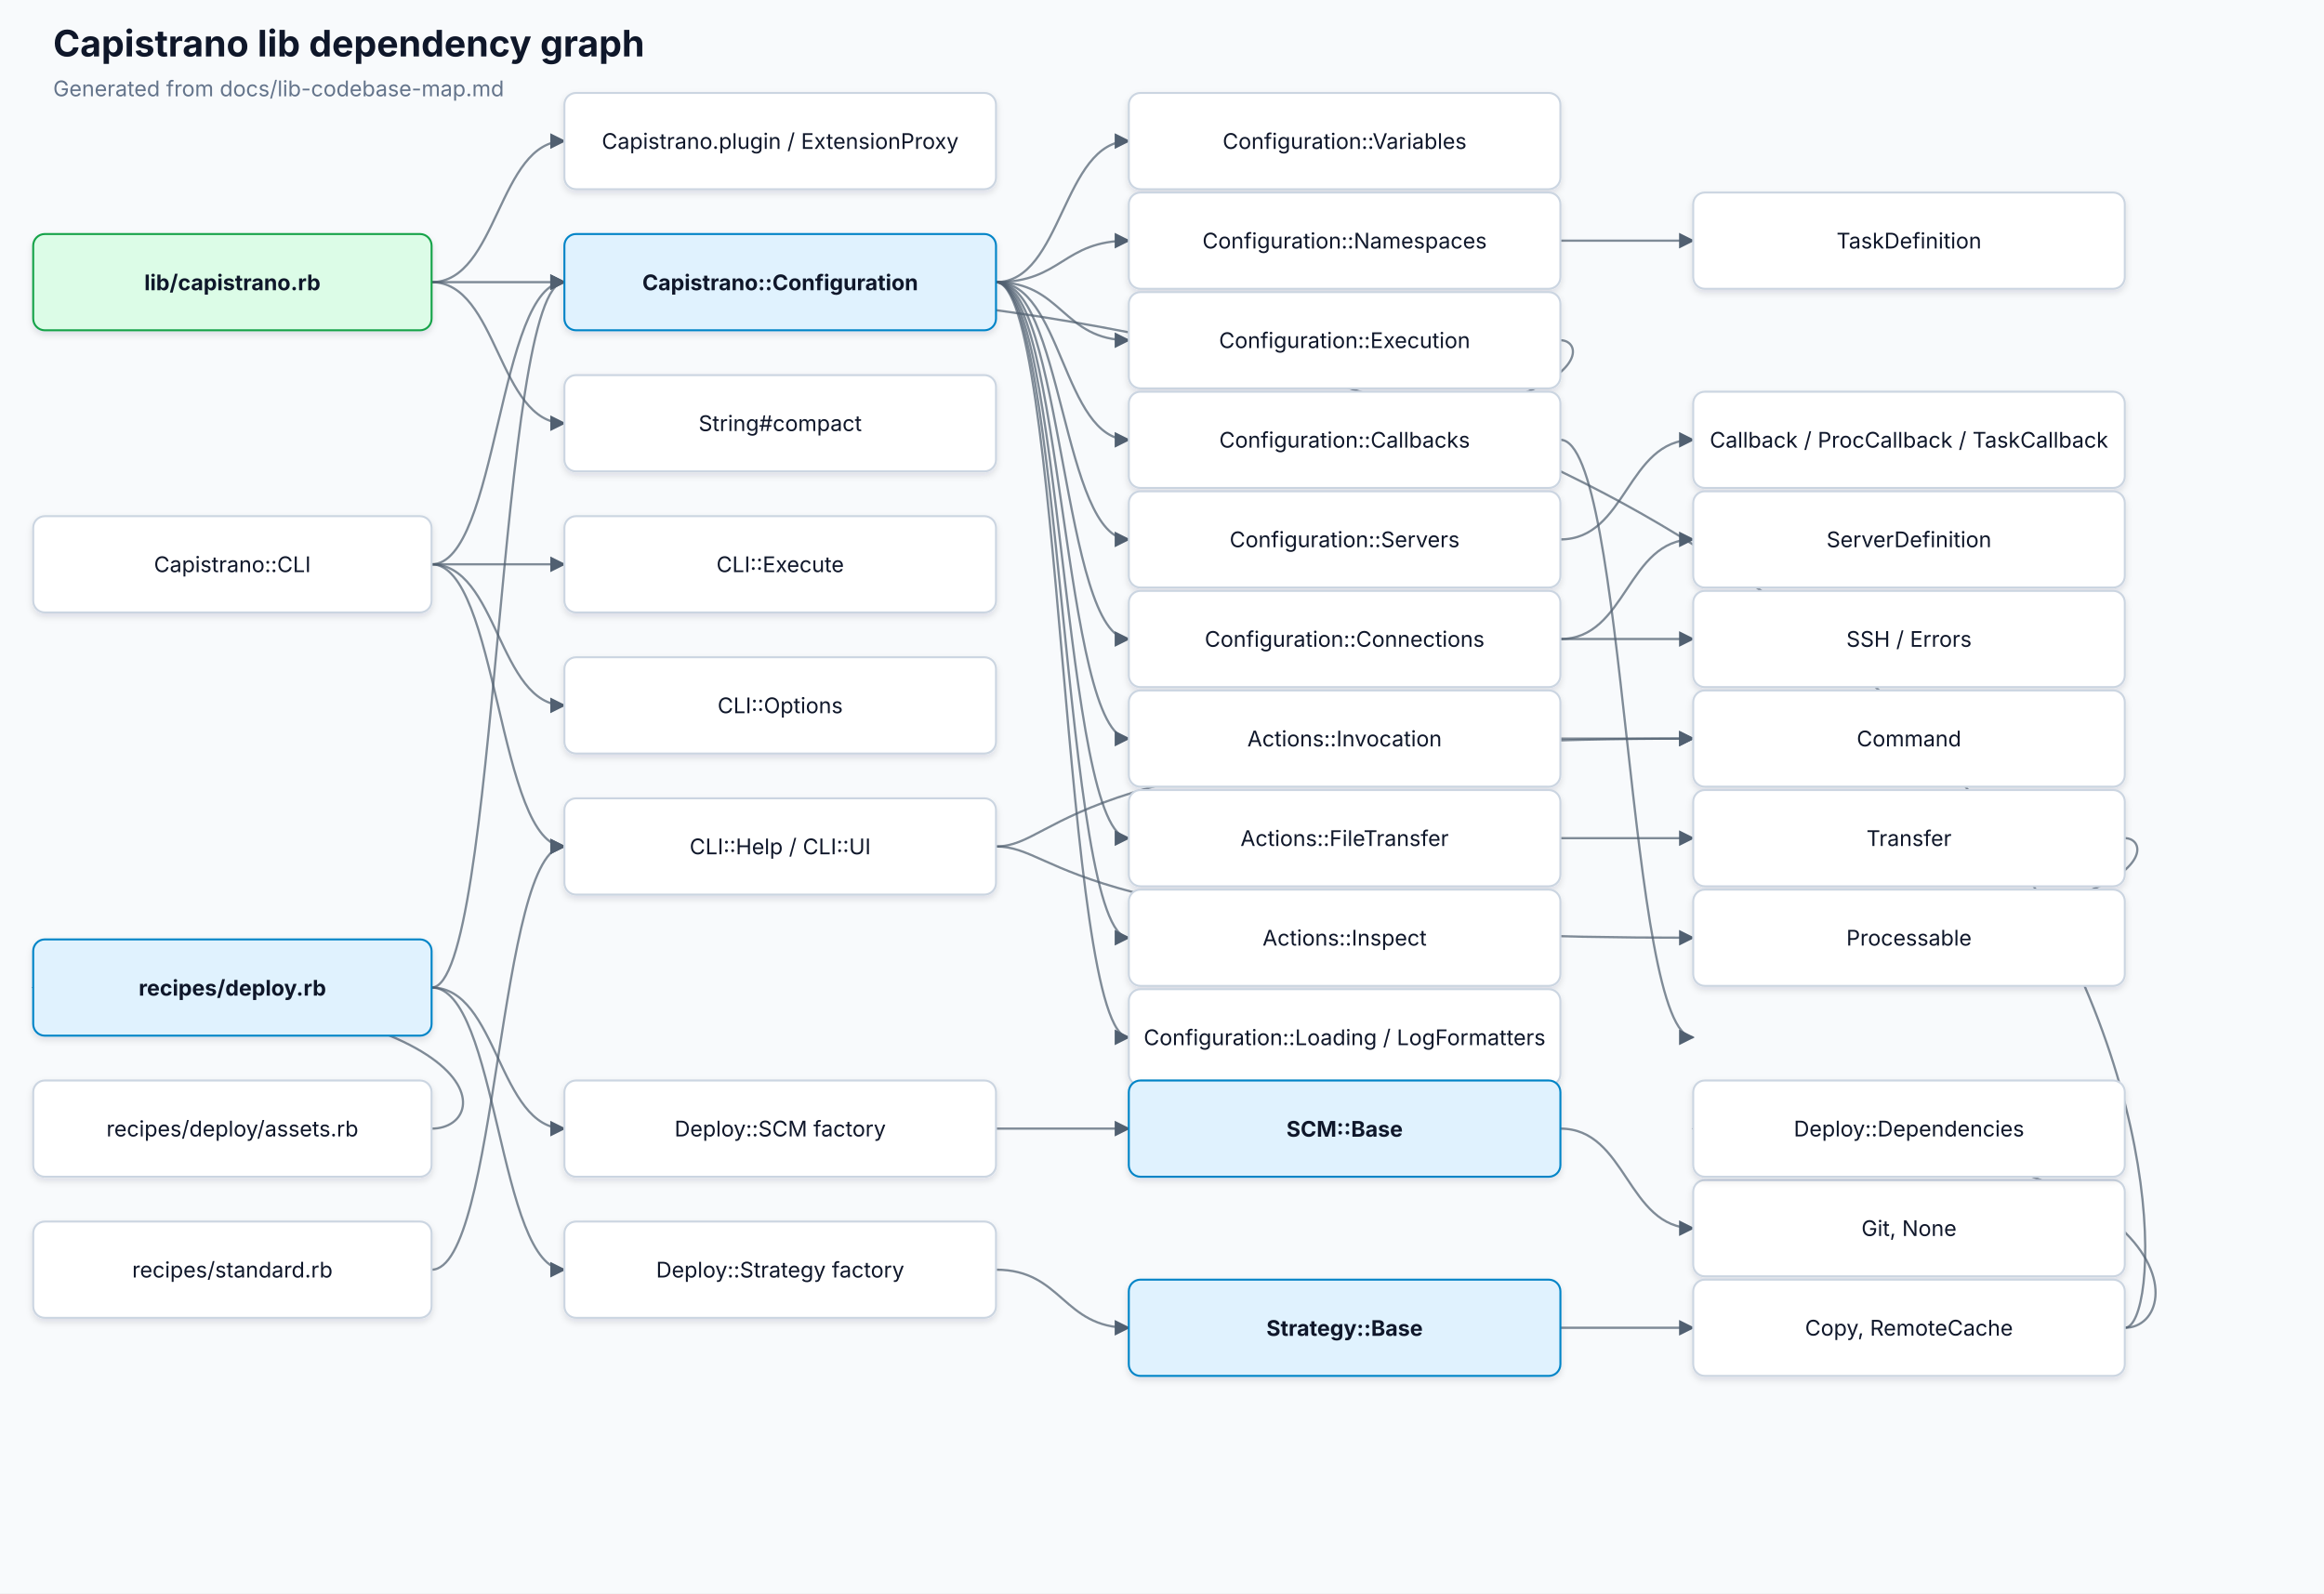
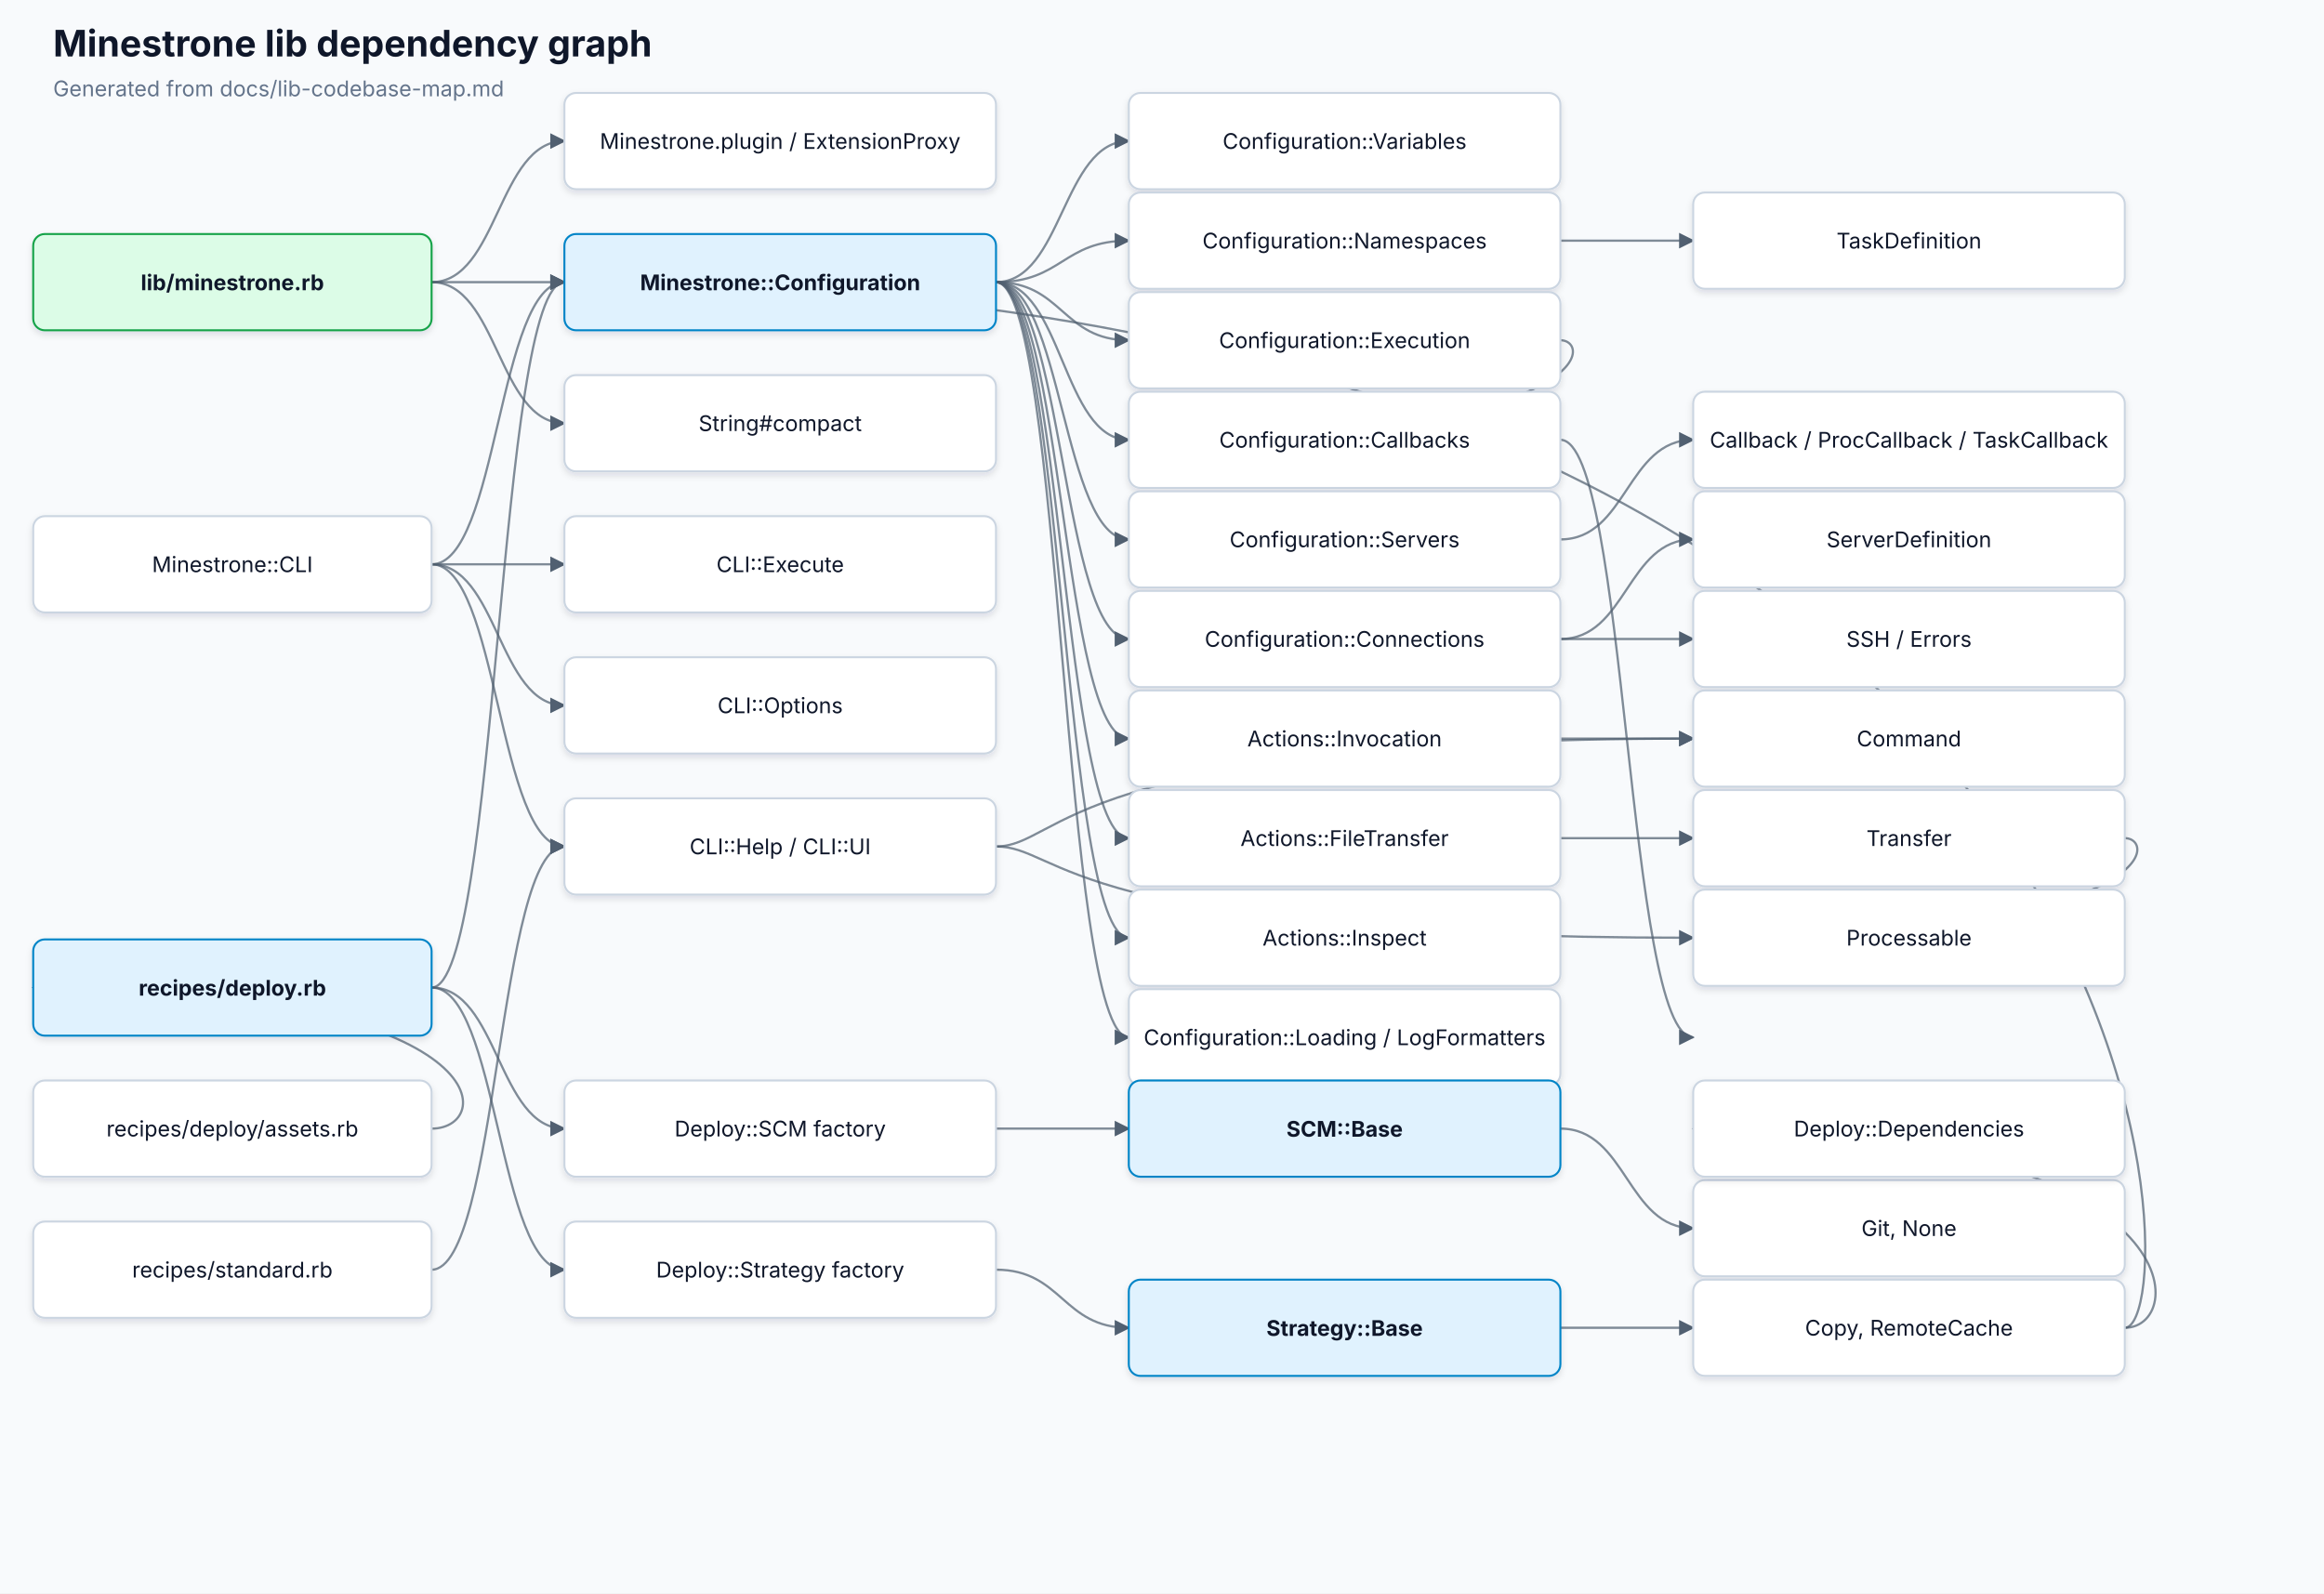
<svg xmlns="http://www.w3.org/2000/svg" width="1400" height="960" viewBox="0 0 1400 960" role="img" aria-labelledby="title desc">
  <defs>
    <marker id="arrow" viewBox="0 0 10 10" refX="9" refY="5" markerWidth="7" markerHeight="7" orient="auto-start-reverse">
      <path d="M 0 0 L 10 5 L 0 10 z" fill="#516071" />
    </marker>
    <filter id="shadow" x="-10%" y="-10%" width="120%" height="130%">
      <feDropShadow dx="0" dy="2" stdDeviation="2" flood-color="#0f172a" flood-opacity="0.12" />
    </filter>
  </defs>
  <rect width="100%" height="100%" fill="#f8fafc" />
-   <text x="32" y="34" font-family="-apple-system, BlinkMacSystemFont, Segoe UI, sans-serif" font-size="22" font-weight="700" fill="#0f172a">Capistrano lib dependency graph</text>
+   <text x="32" y="34" font-family="-apple-system, BlinkMacSystemFont, Segoe UI, sans-serif" font-size="22" font-weight="700" fill="#0f172a">Minestrone lib dependency graph</text>
  <text x="32" y="58" font-family="-apple-system, BlinkMacSystemFont, Segoe UI, sans-serif" font-size="13" fill="#64748b">Generated from docs/lib-codebase-map.md</text>
  <g fill="none" stroke="#516071" stroke-width="1.35" stroke-opacity="0.72" marker-end="url(#arrow)">
    <path d="M 260 170 C 300 170, 300 170, 340 170" />
    <path d="M 260 170 C 300 170, 300 85, 340 85" />
    <path d="M 260 170 C 300 170, 300 255, 340 255" />
    <path d="M 260 340 C 300 340, 300 170, 340 170" />
    <path d="M 260 340 C 300 340, 300 340, 340 340" />
    <path d="M 260 340 C 300 340, 300 425, 340 425" />
    <path d="M 260 340 C 300 340, 300 510, 340 510" />
    <path d="M 600 170 C 640 170, 640 85, 680 85" />
    <path d="M 600 170 C 640 170, 640 145, 680 145" />
    <path d="M 600 170 C 640 170, 640 205, 680 205" />
    <path d="M 600 170 C 640 170, 640 265, 680 265" />
    <path d="M 600 170 C 640 170, 640 325, 680 325" />
    <path d="M 600 170 C 640 170, 640 385, 680 385" />
    <path d="M 600 170 C 640 170, 640 445, 680 445" />
    <path d="M 600 170 C 640 170, 640 505, 680 505" />
    <path d="M 600 170 C 640 170, 640 565, 680 565" />
    <path d="M 600 170 C 640 170, 640 625, 680 625" />
    <path d="M 940 145 C 980 145, 980 145, 1020 145" />
    <path d="M 940 325 C 980 325, 980 265, 1020 265" />
    <path d="M 940 385 C 980 385, 980 325, 1020 325" />
    <path d="M 940 385 C 980 385, 980 385, 1020 385" />
    <path d="M 940 445 C 980 445, 980 445, 1020 445" />
    <path d="M 940 505 C 980 505, 980 505, 1020 505" />
    <path d="M 1280 505 C 1300 505, 1300 565, 1020 565" />
    <path d="M 600 510 C 640 510, 640 565, 1020 565" />
    <path d="M 600 510 C 640 510, 640 445, 1020 445" />
    <path d="M 940 265 C 980 265, 980 625, 1020 625" />
    <path d="M 940 205 C 960 205, 960 265, 680 265" />
    <path d="M 260 595 C 300 595, 300 680, 340 680" />
    <path d="M 260 595 C 300 595, 300 765, 340 765" />
    <path d="M 260 595 C 300 595, 300 170, 340 170" />
    <path d="M 260 680 C 300 680, 300 595, 20 595" />
    <path d="M 260 765 C 300 765, 300 510, 340 510" />
    <path d="M 600 680 C 640 680, 640 680, 680 680" />
    <path d="M 940 680 C 980 680, 980 740, 1020 740" />
    <path d="M 600 765 C 640 765, 640 800, 680 800" />
    <path d="M 940 800 C 980 800, 980 800, 1020 800" />
    <path d="M 1280 800 C 1320 800, 1320 680, 1020 680" />
    <path d="M 1280 800 C 1320 800, 1320 170, 340 170" />
  </g>
  <g font-family="-apple-system, BlinkMacSystemFont, Segoe UI, sans-serif">
    <rect x="20" y="141" width="240" height="58" rx="7" fill="#dcfce7" stroke="#16a34a" stroke-width="1.2" filter="url(#shadow)" />
-     <text x="140" y="170" text-anchor="middle" dominant-baseline="middle" font-size="13" font-weight="650" fill="#0f172a">lib/capistrano.rb</text>
+     <text x="140" y="170" text-anchor="middle" dominant-baseline="middle" font-size="13" font-weight="650" fill="#0f172a">lib/minestrone.rb</text>
    <rect x="340" y="141" width="260" height="58" rx="7" fill="#e0f2fe" stroke="#0284c7" stroke-width="1.2" filter="url(#shadow)" />
-     <text x="470" y="170" text-anchor="middle" dominant-baseline="middle" font-size="13" font-weight="650" fill="#0f172a">Capistrano::Configuration</text>
+     <text x="470" y="170" text-anchor="middle" dominant-baseline="middle" font-size="13" font-weight="650" fill="#0f172a">Minestrone::Configuration</text>
    <rect x="340" y="56" width="260" height="58" rx="7" fill="#ffffff" stroke="#cbd5e1" stroke-width="1.2" filter="url(#shadow)" />
-     <text x="470" y="85" text-anchor="middle" dominant-baseline="middle" font-size="13" fill="#0f172a">Capistrano.plugin / ExtensionProxy</text>
+     <text x="470" y="85" text-anchor="middle" dominant-baseline="middle" font-size="13" fill="#0f172a">Minestrone.plugin / ExtensionProxy</text>
    <rect x="340" y="226" width="260" height="58" rx="7" fill="#ffffff" stroke="#cbd5e1" stroke-width="1.2" filter="url(#shadow)" />
    <text x="470" y="255" text-anchor="middle" dominant-baseline="middle" font-size="13" fill="#0f172a">String#compact</text>
    <rect x="20" y="311" width="240" height="58" rx="7" fill="#ffffff" stroke="#cbd5e1" stroke-width="1.2" filter="url(#shadow)" />
-     <text x="140" y="340" text-anchor="middle" dominant-baseline="middle" font-size="13" fill="#0f172a">Capistrano::CLI</text>
+     <text x="140" y="340" text-anchor="middle" dominant-baseline="middle" font-size="13" fill="#0f172a">Minestrone::CLI</text>
    <rect x="340" y="311" width="260" height="58" rx="7" fill="#ffffff" stroke="#cbd5e1" stroke-width="1.2" filter="url(#shadow)" />
    <text x="470" y="340" text-anchor="middle" dominant-baseline="middle" font-size="13" fill="#0f172a">CLI::Execute</text>
    <rect x="340" y="396" width="260" height="58" rx="7" fill="#ffffff" stroke="#cbd5e1" stroke-width="1.2" filter="url(#shadow)" />
    <text x="470" y="425" text-anchor="middle" dominant-baseline="middle" font-size="13" fill="#0f172a">CLI::Options</text>
    <rect x="340" y="481" width="260" height="58" rx="7" fill="#ffffff" stroke="#cbd5e1" stroke-width="1.2" filter="url(#shadow)" />
    <text x="470" y="510" text-anchor="middle" dominant-baseline="middle" font-size="13" fill="#0f172a">CLI::Help / CLI::UI</text>
    <rect x="680" y="56" width="260" height="58" rx="7" fill="#ffffff" stroke="#cbd5e1" stroke-width="1.2" filter="url(#shadow)" />
    <text x="810" y="85" text-anchor="middle" dominant-baseline="middle" font-size="13" fill="#0f172a">Configuration::Variables</text>
    <rect x="680" y="116" width="260" height="58" rx="7" fill="#ffffff" stroke="#cbd5e1" stroke-width="1.2" filter="url(#shadow)" />
    <text x="810" y="145" text-anchor="middle" dominant-baseline="middle" font-size="13" fill="#0f172a">Configuration::Namespaces</text>
    <rect x="680" y="176" width="260" height="58" rx="7" fill="#ffffff" stroke="#cbd5e1" stroke-width="1.2" filter="url(#shadow)" />
    <text x="810" y="205" text-anchor="middle" dominant-baseline="middle" font-size="13" fill="#0f172a">Configuration::Execution</text>
    <rect x="680" y="236" width="260" height="58" rx="7" fill="#ffffff" stroke="#cbd5e1" stroke-width="1.2" filter="url(#shadow)" />
    <text x="810" y="265" text-anchor="middle" dominant-baseline="middle" font-size="13" fill="#0f172a">Configuration::Callbacks</text>
    <rect x="680" y="296" width="260" height="58" rx="7" fill="#ffffff" stroke="#cbd5e1" stroke-width="1.2" filter="url(#shadow)" />
    <text x="810" y="325" text-anchor="middle" dominant-baseline="middle" font-size="13" fill="#0f172a">Configuration::Servers</text>
    <rect x="680" y="356" width="260" height="58" rx="7" fill="#ffffff" stroke="#cbd5e1" stroke-width="1.2" filter="url(#shadow)" />
    <text x="810" y="385" text-anchor="middle" dominant-baseline="middle" font-size="13" fill="#0f172a">Configuration::Connections</text>
    <rect x="680" y="416" width="260" height="58" rx="7" fill="#ffffff" stroke="#cbd5e1" stroke-width="1.2" filter="url(#shadow)" />
    <text x="810" y="445" text-anchor="middle" dominant-baseline="middle" font-size="13" fill="#0f172a">Actions::Invocation</text>
    <rect x="680" y="476" width="260" height="58" rx="7" fill="#ffffff" stroke="#cbd5e1" stroke-width="1.2" filter="url(#shadow)" />
    <text x="810" y="505" text-anchor="middle" dominant-baseline="middle" font-size="13" fill="#0f172a">Actions::FileTransfer</text>
    <rect x="680" y="536" width="260" height="58" rx="7" fill="#ffffff" stroke="#cbd5e1" stroke-width="1.2" filter="url(#shadow)" />
    <text x="810" y="565" text-anchor="middle" dominant-baseline="middle" font-size="13" fill="#0f172a">Actions::Inspect</text>
    <rect x="680" y="596" width="260" height="58" rx="7" fill="#ffffff" stroke="#cbd5e1" stroke-width="1.2" filter="url(#shadow)" />
    <text x="810" y="625" text-anchor="middle" dominant-baseline="middle" font-size="13" fill="#0f172a">Configuration::Loading / LogFormatters</text>
    <rect x="1020" y="116" width="260" height="58" rx="7" fill="#ffffff" stroke="#cbd5e1" stroke-width="1.2" filter="url(#shadow)" />
    <text x="1150" y="145" text-anchor="middle" dominant-baseline="middle" font-size="13" fill="#0f172a">TaskDefinition</text>
    <rect x="1020" y="236" width="260" height="58" rx="7" fill="#ffffff" stroke="#cbd5e1" stroke-width="1.2" filter="url(#shadow)" />
    <text x="1150" y="265" text-anchor="middle" dominant-baseline="middle" font-size="13" fill="#0f172a">Callback / ProcCallback / TaskCallback</text>
    <rect x="1020" y="296" width="260" height="58" rx="7" fill="#ffffff" stroke="#cbd5e1" stroke-width="1.2" filter="url(#shadow)" />
    <text x="1150" y="325" text-anchor="middle" dominant-baseline="middle" font-size="13" fill="#0f172a">ServerDefinition</text>
    <rect x="1020" y="356" width="260" height="58" rx="7" fill="#ffffff" stroke="#cbd5e1" stroke-width="1.2" filter="url(#shadow)" />
    <text x="1150" y="385" text-anchor="middle" dominant-baseline="middle" font-size="13" fill="#0f172a">SSH / Errors</text>
    <rect x="1020" y="416" width="260" height="58" rx="7" fill="#ffffff" stroke="#cbd5e1" stroke-width="1.2" filter="url(#shadow)" />
    <text x="1150" y="445" text-anchor="middle" dominant-baseline="middle" font-size="13" fill="#0f172a">Command</text>
    <rect x="1020" y="476" width="260" height="58" rx="7" fill="#ffffff" stroke="#cbd5e1" stroke-width="1.2" filter="url(#shadow)" />
    <text x="1150" y="505" text-anchor="middle" dominant-baseline="middle" font-size="13" fill="#0f172a">Transfer</text>
    <rect x="1020" y="536" width="260" height="58" rx="7" fill="#ffffff" stroke="#cbd5e1" stroke-width="1.2" filter="url(#shadow)" />
    <text x="1150" y="565" text-anchor="middle" dominant-baseline="middle" font-size="13" fill="#0f172a">Processable</text>
    <rect x="20" y="566" width="240" height="58" rx="7" fill="#e0f2fe" stroke="#0284c7" stroke-width="1.2" filter="url(#shadow)" />
    <text x="140" y="595" text-anchor="middle" dominant-baseline="middle" font-size="13" font-weight="650" fill="#0f172a">recipes/deploy.rb</text>
    <rect x="340" y="651" width="260" height="58" rx="7" fill="#ffffff" stroke="#cbd5e1" stroke-width="1.2" filter="url(#shadow)" />
    <text x="470" y="680" text-anchor="middle" dominant-baseline="middle" font-size="13" fill="#0f172a">Deploy::SCM factory</text>
    <rect x="340" y="736" width="260" height="58" rx="7" fill="#ffffff" stroke="#cbd5e1" stroke-width="1.2" filter="url(#shadow)" />
    <text x="470" y="765" text-anchor="middle" dominant-baseline="middle" font-size="13" fill="#0f172a">Deploy::Strategy factory</text>
    <rect x="20" y="651" width="240" height="58" rx="7" fill="#ffffff" stroke="#cbd5e1" stroke-width="1.2" filter="url(#shadow)" />
    <text x="140" y="680" text-anchor="middle" dominant-baseline="middle" font-size="13" fill="#0f172a">recipes/deploy/assets.rb</text>
    <rect x="20" y="736" width="240" height="58" rx="7" fill="#ffffff" stroke="#cbd5e1" stroke-width="1.2" filter="url(#shadow)" />
    <text x="140" y="765" text-anchor="middle" dominant-baseline="middle" font-size="13" fill="#0f172a">recipes/standard.rb</text>
    <rect x="680" y="651" width="260" height="58" rx="7" fill="#e0f2fe" stroke="#0284c7" stroke-width="1.2" filter="url(#shadow)" />
    <text x="810" y="680" text-anchor="middle" dominant-baseline="middle" font-size="13" font-weight="650" fill="#0f172a">SCM::Base</text>
    <rect x="1020" y="711" width="260" height="58" rx="7" fill="#ffffff" stroke="#cbd5e1" stroke-width="1.2" filter="url(#shadow)" />
    <text x="1150" y="740" text-anchor="middle" dominant-baseline="middle" font-size="13" fill="#0f172a">Git, None</text>
    <rect x="680" y="771" width="260" height="58" rx="7" fill="#e0f2fe" stroke="#0284c7" stroke-width="1.2" filter="url(#shadow)" />
    <text x="810" y="800" text-anchor="middle" dominant-baseline="middle" font-size="13" font-weight="650" fill="#0f172a">Strategy::Base</text>
    <rect x="1020" y="651" width="260" height="58" rx="7" fill="#ffffff" stroke="#cbd5e1" stroke-width="1.2" filter="url(#shadow)" />
    <text x="1150" y="680" text-anchor="middle" dominant-baseline="middle" font-size="13" fill="#0f172a">Deploy::Dependencies</text>
    <rect x="1020" y="771" width="260" height="58" rx="7" fill="#ffffff" stroke="#cbd5e1" stroke-width="1.2" filter="url(#shadow)" />
    <text x="1150" y="800" text-anchor="middle" dominant-baseline="middle" font-size="13" fill="#0f172a">Copy, RemoteCache</text>
  </g>
</svg>
